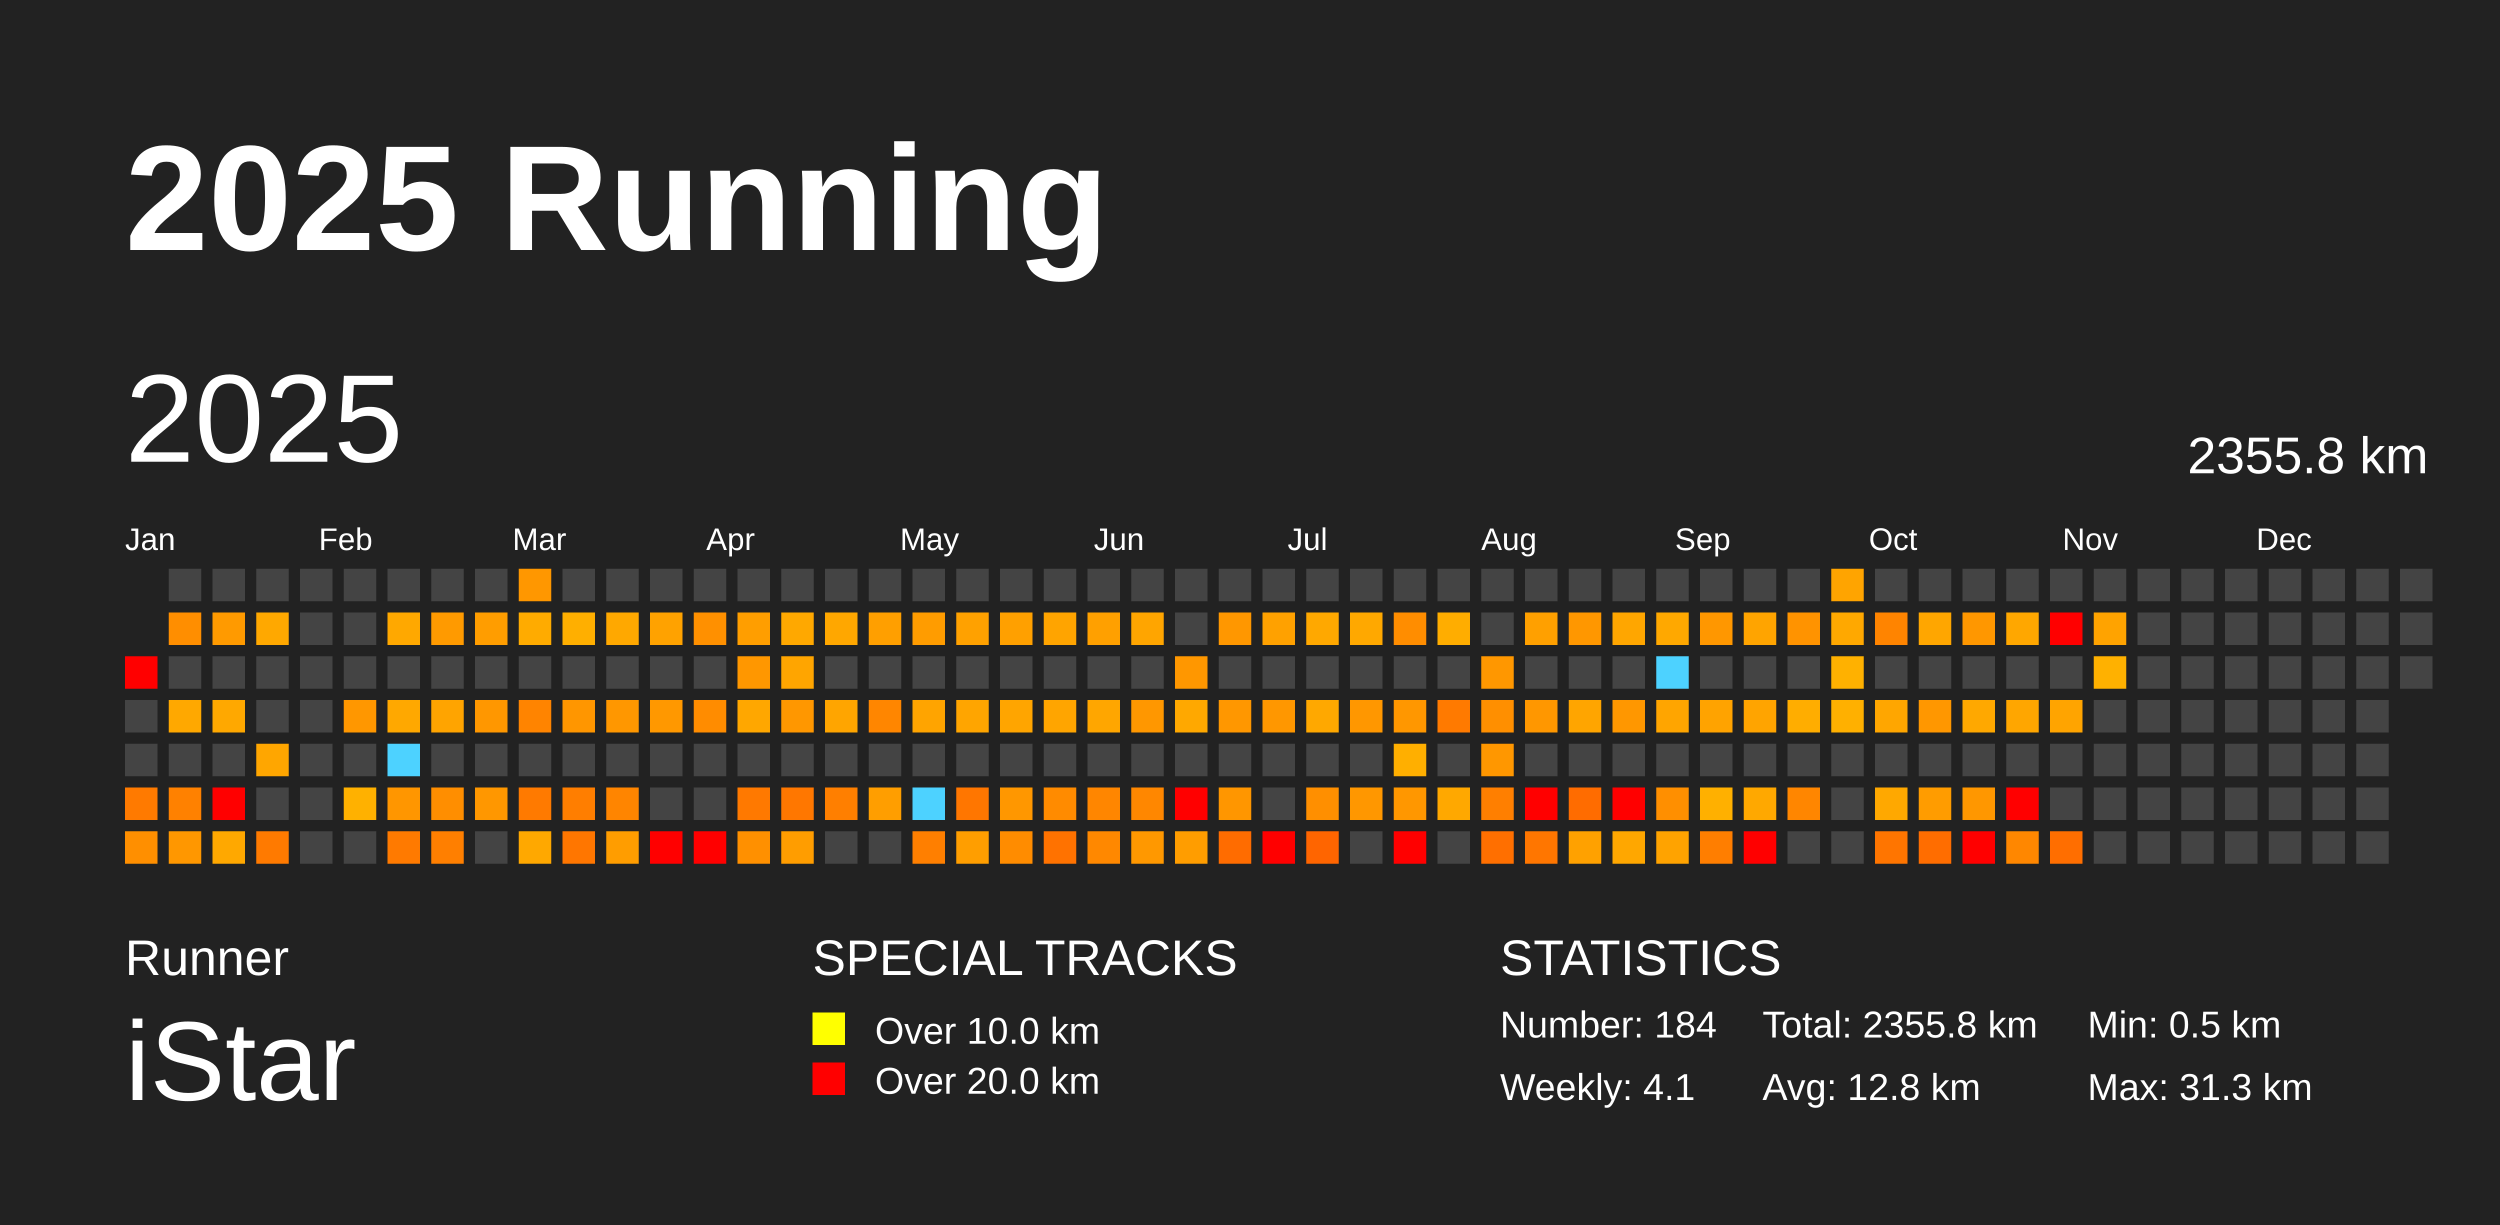
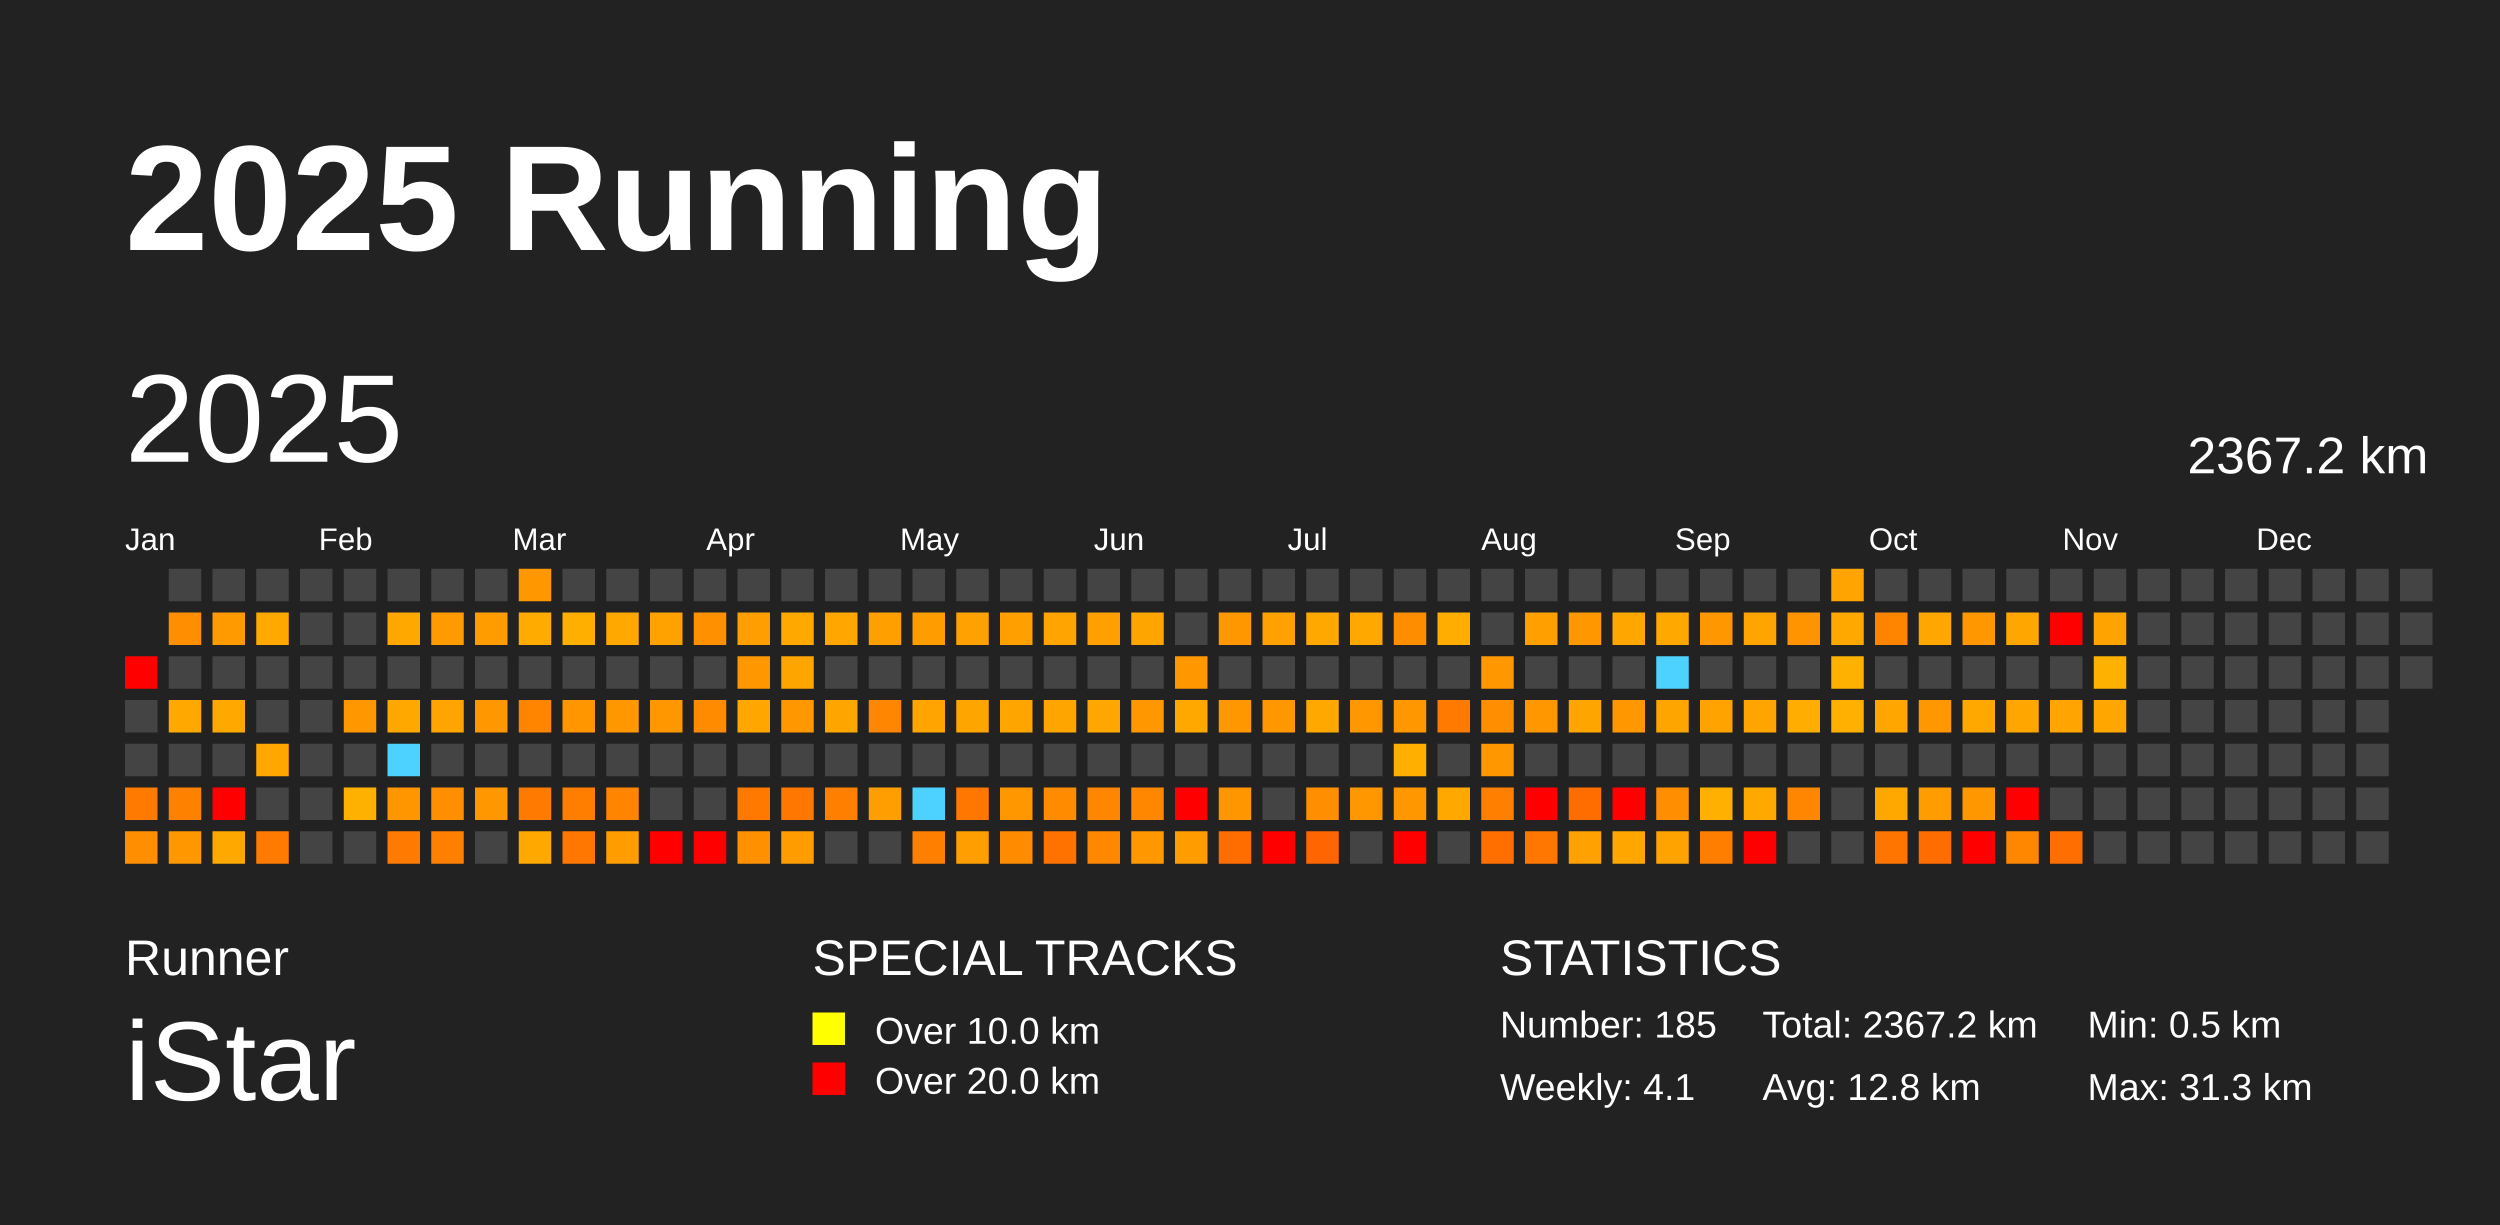
<svg xmlns="http://www.w3.org/2000/svg" baseProfile="full" height="98mm" version="1.1" viewBox="0,0,200,98" width="200mm">
  <defs />
  <rect fill="#222222" height="98" width="200" x="0" y="0" />
  <text fill="#FFFFFF" style="font-size:12px; font-family:Arial; font-weight:bold;" x="10" y="20">2025 Running</text>
  <text fill="#FFFFFF" style="font-size:4px; font-family:Arial" x="10" y="78">Runner</text>
  <text fill="#FFFFFF" style="font-size:9px; font-family:Arial" x="10" y="88">iStar</text>
  <text fill="#FFFFFF" style="font-size:4px; font-family:Arial" x="65" y="78">SPECIAL TRACKS</text>
  <rect fill="yellow" height="2.6" width="2.6" x="65" y="81" />
  <text fill="#FFFFFF" style="font-size:3px; font-family:Arial" x="70" y="83.5">Over 10.0 km</text>
  <rect fill="red" height="2.6" width="2.6" x="65" y="85" />
  <text fill="#FFFFFF" style="font-size:3px; font-family:Arial" x="70" y="87.5">Over 20.0 km</text>
  <text fill="#FFFFFF" style="font-size:4px; font-family:Arial" x="120" y="78">STATISTICS</text>
-   <text fill="#FFFFFF" style="font-size:3px; font-family:Arial" x="120" y="83">Number: 184</text>
+   <text fill="#FFFFFF" style="font-size:3px; font-family:Arial" x="120" y="83">Number: 185</text>
  <text fill="#FFFFFF" style="font-size:3px; font-family:Arial" x="120" y="88">Weekly: 4.1</text>
-   <text fill="#FFFFFF" style="font-size:3px; font-family:Arial" x="141" y="83">Total: 2355.8 km</text>
+   <text fill="#FFFFFF" style="font-size:3px; font-family:Arial" x="141" y="83">Total: 2367.2 km</text>
  <text fill="#FFFFFF" style="font-size:3px; font-family:Arial" x="141" y="88">Avg: 12.8 km</text>
  <text fill="#FFFFFF" style="font-size:3px; font-family:Arial" x="167" y="83">Min: 0.5 km</text>
  <text fill="#FFFFFF" style="font-size:3px; font-family:Arial" x="167" y="88">Max: 31.3 km</text>
  <text dominant-baseline="hanging" fill="#FFFFFF" style="font-size:10.0px; font-family:Arial;" x="10" y="30">2025</text>
-   <text dominant-baseline="hanging" fill="#FFFFFF" style="font-size:4.125px; font-family:Arial;" x="175" y="35">2355.8 km</text>
+   <text dominant-baseline="hanging" fill="#FFFFFF" style="font-size:4.125px; font-family:Arial;" x="175" y="35">2367.2 km</text>
  <text fill="#FFFFFF" style="font-size:2.5px; font-family:Arial" x="10.0" y="44">Jan</text>
  <text fill="#FFFFFF" style="font-size:2.5px; font-family:Arial" x="25.5" y="44">Feb</text>
  <text fill="#FFFFFF" style="font-size:2.5px; font-family:Arial" x="41.0" y="44">Mar</text>
  <text fill="#FFFFFF" style="font-size:2.5px; font-family:Arial" x="56.5" y="44">Apr</text>
  <text fill="#FFFFFF" style="font-size:2.5px; font-family:Arial" x="72.0" y="44">May</text>
  <text fill="#FFFFFF" style="font-size:2.5px; font-family:Arial" x="87.5" y="44">Jun</text>
  <text fill="#FFFFFF" style="font-size:2.5px; font-family:Arial" x="103.0" y="44">Jul</text>
  <text fill="#FFFFFF" style="font-size:2.5px; font-family:Arial" x="118.5" y="44">Aug</text>
  <text fill="#FFFFFF" style="font-size:2.5px; font-family:Arial" x="134.0" y="44">Sep</text>
  <text fill="#FFFFFF" style="font-size:2.5px; font-family:Arial" x="149.5" y="44">Oct</text>
  <text fill="#FFFFFF" style="font-size:2.5px; font-family:Arial" x="165.0" y="44">Nov</text>
  <text fill="#FFFFFF" style="font-size:2.5px; font-family:Arial" x="180.5" y="44">Dec</text>
  <rect fill="red" height="2.6" width="2.6" x="10.0" y="52.5" />
  <rect fill="#444444" height="2.6" width="2.6" x="10.0" y="56.0" />
  <rect fill="#444444" height="2.6" width="2.6" x="10.0" y="59.5" />
  <rect fill="#ff7a00" height="2.6" width="2.6" x="10.0" y="63.0" />
  <rect fill="#ff8f00" height="2.6" width="2.6" x="10.0" y="66.5" />
  <rect fill="#444444" height="2.6" width="2.6" x="13.5" y="45.5" />
  <rect fill="#ff8e00" height="2.6" width="2.6" x="13.5" y="49.0" />
  <rect fill="#444444" height="2.6" width="2.6" x="13.5" y="52.5" />
  <rect fill="#ffa800" height="2.6" width="2.6" x="13.5" y="56.0" />
  <rect fill="#444444" height="2.6" width="2.6" x="13.5" y="59.5" />
  <rect fill="#ff8100" height="2.6" width="2.6" x="13.5" y="63.0" />
  <rect fill="#ff9700" height="2.6" width="2.6" x="13.5" y="66.5" />
  <rect fill="#444444" height="2.6" width="2.6" x="17.0" y="45.5" />
  <rect fill="#ff9a00" height="2.6" width="2.6" x="17.0" y="49.0" />
  <rect fill="#444444" height="2.6" width="2.6" x="17.0" y="52.5" />
  <rect fill="#ffa800" height="2.6" width="2.6" x="17.0" y="56.0" />
  <rect fill="#444444" height="2.6" width="2.6" x="17.0" y="59.5" />
  <rect fill="red" height="2.6" width="2.6" x="17.0" y="63.0" />
  <rect fill="#ffa800" height="2.6" width="2.6" x="17.0" y="66.5" />
  <rect fill="#444444" height="2.6" width="2.6" x="20.5" y="45.5" />
  <rect fill="#ffa800" height="2.6" width="2.6" x="20.5" y="49.0" />
  <rect fill="#444444" height="2.6" width="2.6" x="20.5" y="52.5" />
  <rect fill="#444444" height="2.6" width="2.6" x="20.5" y="56.0" />
  <rect fill="#ffa600" height="2.6" width="2.6" x="20.5" y="59.5" />
  <rect fill="#444444" height="2.6" width="2.6" x="20.5" y="63.0" />
  <rect fill="#ff7a00" height="2.6" width="2.6" x="20.5" y="66.5" />
  <rect fill="#444444" height="2.6" width="2.6" x="24.0" y="45.5" />
  <rect fill="#444444" height="2.6" width="2.6" x="24.0" y="49.0" />
  <rect fill="#444444" height="2.6" width="2.6" x="24.0" y="52.5" />
  <rect fill="#444444" height="2.6" width="2.6" x="24.0" y="56.0" />
  <rect fill="#444444" height="2.6" width="2.6" x="24.0" y="59.5" />
  <rect fill="#444444" height="2.6" width="2.6" x="24.0" y="63.0" />
  <rect fill="#444444" height="2.6" width="2.6" x="24.0" y="66.5" />
  <rect fill="#444444" height="2.6" width="2.6" x="27.5" y="45.5" />
  <rect fill="#444444" height="2.6" width="2.6" x="27.5" y="49.0" />
  <rect fill="#444444" height="2.6" width="2.6" x="27.5" y="52.5" />
  <rect fill="#ff9700" height="2.6" width="2.6" x="27.5" y="56.0" />
  <rect fill="#444444" height="2.6" width="2.6" x="27.5" y="59.5" />
  <rect fill="#ffb100" height="2.6" width="2.6" x="27.5" y="63.0" />
  <rect fill="#444444" height="2.6" width="2.6" x="27.5" y="66.5" />
  <rect fill="#444444" height="2.6" width="2.6" x="31.0" y="45.5" />
  <rect fill="#ffa800" height="2.6" width="2.6" x="31.0" y="49.0" />
  <rect fill="#444444" height="2.6" width="2.6" x="31.0" y="52.5" />
  <rect fill="#ffa800" height="2.6" width="2.6" x="31.0" y="56.0" />
  <rect fill="#4dd2ff" height="2.6" width="2.6" x="31.0" y="59.5" />
  <rect fill="#ff9600" height="2.6" width="2.6" x="31.0" y="63.0" />
  <rect fill="#ff7a00" height="2.6" width="2.6" x="31.0" y="66.5" />
  <rect fill="#444444" height="2.6" width="2.6" x="34.5" y="45.5" />
  <rect fill="#ff9a00" height="2.6" width="2.6" x="34.5" y="49.0" />
  <rect fill="#444444" height="2.6" width="2.6" x="34.5" y="52.5" />
  <rect fill="#ffa400" height="2.6" width="2.6" x="34.5" y="56.0" />
  <rect fill="#444444" height="2.6" width="2.6" x="34.5" y="59.5" />
  <rect fill="#ff8e00" height="2.6" width="2.6" x="34.5" y="63.0" />
  <rect fill="#ff7f00" height="2.6" width="2.6" x="34.5" y="66.5" />
  <rect fill="#444444" height="2.6" width="2.6" x="38.0" y="45.5" />
  <rect fill="#ff9d00" height="2.6" width="2.6" x="38.0" y="49.0" />
  <rect fill="#444444" height="2.6" width="2.6" x="38.0" y="52.5" />
  <rect fill="#ff9700" height="2.6" width="2.6" x="38.0" y="56.0" />
  <rect fill="#444444" height="2.6" width="2.6" x="38.0" y="59.5" />
  <rect fill="#ff9700" height="2.6" width="2.6" x="38.0" y="63.0" />
  <rect fill="#444444" height="2.6" width="2.6" x="38.0" y="66.5" />
  <rect fill="#ff9700" height="2.6" width="2.6" x="41.5" y="45.5" />
  <rect fill="#ffab00" height="2.6" width="2.6" x="41.5" y="49.0" />
  <rect fill="#444444" height="2.6" width="2.6" x="41.5" y="52.5" />
  <rect fill="#ff8400" height="2.6" width="2.6" x="41.5" y="56.0" />
  <rect fill="#444444" height="2.6" width="2.6" x="41.5" y="59.5" />
  <rect fill="#ff7a00" height="2.6" width="2.6" x="41.5" y="63.0" />
  <rect fill="#ffa800" height="2.6" width="2.6" x="41.5" y="66.5" />
  <rect fill="#444444" height="2.6" width="2.6" x="45.0" y="45.5" />
  <rect fill="#ffaf00" height="2.6" width="2.6" x="45.0" y="49.0" />
  <rect fill="#444444" height="2.6" width="2.6" x="45.0" y="52.5" />
  <rect fill="#ff9600" height="2.6" width="2.6" x="45.0" y="56.0" />
  <rect fill="#444444" height="2.6" width="2.6" x="45.0" y="59.5" />
  <rect fill="#ff7e00" height="2.6" width="2.6" x="45.0" y="63.0" />
  <rect fill="#ff7600" height="2.6" width="2.6" x="45.0" y="66.5" />
  <rect fill="#444444" height="2.6" width="2.6" x="48.5" y="45.5" />
  <rect fill="#ffa800" height="2.6" width="2.6" x="48.5" y="49.0" />
  <rect fill="#444444" height="2.6" width="2.6" x="48.5" y="52.5" />
  <rect fill="#ff9700" height="2.6" width="2.6" x="48.5" y="56.0" />
  <rect fill="#444444" height="2.6" width="2.6" x="48.5" y="59.5" />
  <rect fill="#ff8500" height="2.6" width="2.6" x="48.5" y="63.0" />
  <rect fill="#ff9d00" height="2.6" width="2.6" x="48.5" y="66.5" />
  <rect fill="#444444" height="2.6" width="2.6" x="52.0" y="45.5" />
  <rect fill="#ffa200" height="2.6" width="2.6" x="52.0" y="49.0" />
  <rect fill="#444444" height="2.6" width="2.6" x="52.0" y="52.5" />
  <rect fill="#ff9800" height="2.6" width="2.6" x="52.0" y="56.0" />
  <rect fill="#444444" height="2.6" width="2.6" x="52.0" y="59.5" />
  <rect fill="#444444" height="2.6" width="2.6" x="52.0" y="63.0" />
  <rect fill="red" height="2.6" width="2.6" x="52.0" y="66.5" />
  <rect fill="#444444" height="2.6" width="2.6" x="55.5" y="45.5" />
  <rect fill="#ff9000" height="2.6" width="2.6" x="55.5" y="49.0" />
  <rect fill="#444444" height="2.6" width="2.6" x="55.5" y="52.5" />
  <rect fill="#ff8c00" height="2.6" width="2.6" x="55.5" y="56.0" />
  <rect fill="#444444" height="2.6" width="2.6" x="55.5" y="59.5" />
  <rect fill="#444444" height="2.6" width="2.6" x="55.5" y="63.0" />
  <rect fill="red" height="2.6" width="2.6" x="55.5" y="66.5" />
  <rect fill="#444444" height="2.6" width="2.6" x="59.0" y="45.5" />
  <rect fill="#ff9e00" height="2.6" width="2.6" x="59.0" y="49.0" />
  <rect fill="#ff9700" height="2.6" width="2.6" x="59.0" y="52.5" />
  <rect fill="#ffa700" height="2.6" width="2.6" x="59.0" y="56.0" />
  <rect fill="#444444" height="2.6" width="2.6" x="59.0" y="59.5" />
  <rect fill="#ff7900" height="2.6" width="2.6" x="59.0" y="63.0" />
  <rect fill="#ff9000" height="2.6" width="2.6" x="59.0" y="66.5" />
  <rect fill="#444444" height="2.6" width="2.6" x="62.5" y="45.5" />
  <rect fill="#ffa800" height="2.6" width="2.6" x="62.5" y="49.0" />
  <rect fill="#ffa500" height="2.6" width="2.6" x="62.5" y="52.5" />
  <rect fill="#ff9700" height="2.6" width="2.6" x="62.5" y="56.0" />
  <rect fill="#444444" height="2.6" width="2.6" x="62.5" y="59.5" />
  <rect fill="#ff7700" height="2.6" width="2.6" x="62.5" y="63.0" />
  <rect fill="#ff9d00" height="2.6" width="2.6" x="62.5" y="66.5" />
  <rect fill="#444444" height="2.6" width="2.6" x="66.0" y="45.5" />
  <rect fill="#ffa700" height="2.6" width="2.6" x="66.0" y="49.0" />
  <rect fill="#444444" height="2.6" width="2.6" x="66.0" y="52.5" />
  <rect fill="#ffa500" height="2.6" width="2.6" x="66.0" y="56.0" />
  <rect fill="#444444" height="2.6" width="2.6" x="66.0" y="59.5" />
  <rect fill="#ff7f00" height="2.6" width="2.6" x="66.0" y="63.0" />
  <rect fill="#444444" height="2.6" width="2.6" x="66.0" y="66.5" />
  <rect fill="#444444" height="2.6" width="2.6" x="69.5" y="45.5" />
  <rect fill="#ff9f00" height="2.6" width="2.6" x="69.5" y="49.0" />
  <rect fill="#444444" height="2.6" width="2.6" x="69.5" y="52.5" />
  <rect fill="#ff8600" height="2.6" width="2.6" x="69.5" y="56.0" />
  <rect fill="#444444" height="2.6" width="2.6" x="69.5" y="59.5" />
  <rect fill="#ff9e00" height="2.6" width="2.6" x="69.5" y="63.0" />
  <rect fill="#444444" height="2.6" width="2.6" x="69.5" y="66.5" />
  <rect fill="#444444" height="2.6" width="2.6" x="73.0" y="45.5" />
  <rect fill="#ff9c00" height="2.6" width="2.6" x="73.0" y="49.0" />
  <rect fill="#444444" height="2.6" width="2.6" x="73.0" y="52.5" />
  <rect fill="#ffa400" height="2.6" width="2.6" x="73.0" y="56.0" />
  <rect fill="#444444" height="2.6" width="2.6" x="73.0" y="59.5" />
  <rect fill="#4dd2ff" height="2.6" width="2.6" x="73.0" y="63.0" />
  <rect fill="#ff7f00" height="2.6" width="2.6" x="73.0" y="66.5" />
  <rect fill="#444444" height="2.6" width="2.6" x="76.5" y="45.5" />
  <rect fill="#ffa100" height="2.6" width="2.6" x="76.5" y="49.0" />
  <rect fill="#444444" height="2.6" width="2.6" x="76.5" y="52.5" />
  <rect fill="#ffa500" height="2.6" width="2.6" x="76.5" y="56.0" />
  <rect fill="#444444" height="2.6" width="2.6" x="76.5" y="59.5" />
  <rect fill="#ff7600" height="2.6" width="2.6" x="76.5" y="63.0" />
  <rect fill="#ff9e00" height="2.6" width="2.6" x="76.5" y="66.5" />
  <rect fill="#444444" height="2.6" width="2.6" x="80.0" y="45.5" />
  <rect fill="#ffa000" height="2.6" width="2.6" x="80.0" y="49.0" />
  <rect fill="#444444" height="2.6" width="2.6" x="80.0" y="52.5" />
  <rect fill="#ffa500" height="2.6" width="2.6" x="80.0" y="56.0" />
  <rect fill="#444444" height="2.6" width="2.6" x="80.0" y="59.5" />
  <rect fill="#ff9700" height="2.6" width="2.6" x="80.0" y="63.0" />
  <rect fill="#ff8c00" height="2.6" width="2.6" x="80.0" y="66.5" />
  <rect fill="#444444" height="2.6" width="2.6" x="83.5" y="45.5" />
  <rect fill="#ffa400" height="2.6" width="2.6" x="83.5" y="49.0" />
  <rect fill="#444444" height="2.6" width="2.6" x="83.5" y="52.5" />
  <rect fill="#ffa500" height="2.6" width="2.6" x="83.5" y="56.0" />
  <rect fill="#444444" height="2.6" width="2.6" x="83.5" y="59.5" />
  <rect fill="#ff8b00" height="2.6" width="2.6" x="83.5" y="63.0" />
  <rect fill="#ff7200" height="2.6" width="2.6" x="83.5" y="66.5" />
  <rect fill="#444444" height="2.6" width="2.6" x="87.0" y="45.5" />
  <rect fill="#ffa000" height="2.6" width="2.6" x="87.0" y="49.0" />
  <rect fill="#444444" height="2.6" width="2.6" x="87.0" y="52.5" />
  <rect fill="#ffa600" height="2.6" width="2.6" x="87.0" y="56.0" />
  <rect fill="#444444" height="2.6" width="2.6" x="87.0" y="59.5" />
  <rect fill="#ff8600" height="2.6" width="2.6" x="87.0" y="63.0" />
  <rect fill="#ff8800" height="2.6" width="2.6" x="87.0" y="66.5" />
  <rect fill="#444444" height="2.6" width="2.6" x="90.5" y="45.5" />
  <rect fill="#ffa500" height="2.6" width="2.6" x="90.5" y="49.0" />
  <rect fill="#444444" height="2.6" width="2.6" x="90.5" y="52.5" />
  <rect fill="#ff9700" height="2.6" width="2.6" x="90.5" y="56.0" />
  <rect fill="#444444" height="2.6" width="2.6" x="90.5" y="59.5" />
  <rect fill="#ff8700" height="2.6" width="2.6" x="90.5" y="63.0" />
  <rect fill="#ff9800" height="2.6" width="2.6" x="90.5" y="66.5" />
  <rect fill="#444444" height="2.6" width="2.6" x="94.0" y="45.5" />
  <rect fill="#444444" height="2.6" width="2.6" x="94.0" y="49.0" />
  <rect fill="#ff9700" height="2.6" width="2.6" x="94.0" y="52.5" />
  <rect fill="#ffa800" height="2.6" width="2.6" x="94.0" y="56.0" />
  <rect fill="#444444" height="2.6" width="2.6" x="94.0" y="59.5" />
  <rect fill="red" height="2.6" width="2.6" x="94.0" y="63.0" />
  <rect fill="#ff9d00" height="2.6" width="2.6" x="94.0" y="66.5" />
  <rect fill="#444444" height="2.6" width="2.6" x="97.5" y="45.5" />
  <rect fill="#ff9700" height="2.6" width="2.6" x="97.5" y="49.0" />
  <rect fill="#444444" height="2.6" width="2.6" x="97.5" y="52.5" />
  <rect fill="#ff9700" height="2.6" width="2.6" x="97.5" y="56.0" />
  <rect fill="#444444" height="2.6" width="2.6" x="97.5" y="59.5" />
  <rect fill="#ff9600" height="2.6" width="2.6" x="97.5" y="63.0" />
  <rect fill="#ff6c00" height="2.6" width="2.6" x="97.5" y="66.5" />
  <rect fill="#444444" height="2.6" width="2.6" x="101.0" y="45.5" />
  <rect fill="#ffa100" height="2.6" width="2.6" x="101.0" y="49.0" />
  <rect fill="#444444" height="2.6" width="2.6" x="101.0" y="52.5" />
  <rect fill="#ff9700" height="2.6" width="2.6" x="101.0" y="56.0" />
  <rect fill="#444444" height="2.6" width="2.6" x="101.0" y="59.5" />
  <rect fill="#444444" height="2.6" width="2.6" x="101.0" y="63.0" />
  <rect fill="red" height="2.6" width="2.6" x="101.0" y="66.5" />
  <rect fill="#444444" height="2.6" width="2.6" x="104.5" y="45.5" />
  <rect fill="#ffa800" height="2.6" width="2.6" x="104.5" y="49.0" />
  <rect fill="#444444" height="2.6" width="2.6" x="104.5" y="52.5" />
  <rect fill="#ffa800" height="2.6" width="2.6" x="104.5" y="56.0" />
  <rect fill="#444444" height="2.6" width="2.6" x="104.5" y="59.5" />
  <rect fill="#ff8f00" height="2.6" width="2.6" x="104.5" y="63.0" />
  <rect fill="#ff6500" height="2.6" width="2.6" x="104.5" y="66.5" />
  <rect fill="#444444" height="2.6" width="2.6" x="108.0" y="45.5" />
  <rect fill="#ffa800" height="2.6" width="2.6" x="108.0" y="49.0" />
  <rect fill="#444444" height="2.6" width="2.6" x="108.0" y="52.5" />
  <rect fill="#ff9700" height="2.6" width="2.6" x="108.0" y="56.0" />
  <rect fill="#444444" height="2.6" width="2.6" x="108.0" y="59.5" />
  <rect fill="#ff9700" height="2.6" width="2.6" x="108.0" y="63.0" />
  <rect fill="#444444" height="2.6" width="2.6" x="108.0" y="66.5" />
  <rect fill="#444444" height="2.6" width="2.6" x="111.5" y="45.5" />
  <rect fill="#ff8d00" height="2.6" width="2.6" x="111.5" y="49.0" />
  <rect fill="#444444" height="2.6" width="2.6" x="111.5" y="52.5" />
  <rect fill="#ff9700" height="2.6" width="2.6" x="111.5" y="56.0" />
  <rect fill="#ffaf00" height="2.6" width="2.6" x="111.5" y="59.5" />
  <rect fill="#ff9700" height="2.6" width="2.6" x="111.5" y="63.0" />
  <rect fill="red" height="2.6" width="2.6" x="111.5" y="66.5" />
  <rect fill="#444444" height="2.6" width="2.6" x="115.0" y="45.5" />
  <rect fill="#ffad00" height="2.6" width="2.6" x="115.0" y="49.0" />
  <rect fill="#444444" height="2.6" width="2.6" x="115.0" y="52.5" />
  <rect fill="#ff7a00" height="2.6" width="2.6" x="115.0" y="56.0" />
  <rect fill="#444444" height="2.6" width="2.6" x="115.0" y="59.5" />
  <rect fill="#ffa800" height="2.6" width="2.6" x="115.0" y="63.0" />
  <rect fill="#444444" height="2.6" width="2.6" x="115.0" y="66.5" />
  <rect fill="#444444" height="2.6" width="2.6" x="118.5" y="45.5" />
  <rect fill="#444444" height="2.6" width="2.6" x="118.5" y="49.0" />
  <rect fill="#ff9700" height="2.6" width="2.6" x="118.5" y="52.5" />
  <rect fill="#ff8f00" height="2.6" width="2.6" x="118.5" y="56.0" />
  <rect fill="#ff9700" height="2.6" width="2.6" x="118.5" y="59.5" />
  <rect fill="#ff7f00" height="2.6" width="2.6" x="118.5" y="63.0" />
  <rect fill="#ff6f00" height="2.6" width="2.6" x="118.5" y="66.5" />
  <rect fill="#444444" height="2.6" width="2.6" x="122.0" y="45.5" />
  <rect fill="#ffa000" height="2.6" width="2.6" x="122.0" y="49.0" />
  <rect fill="#444444" height="2.6" width="2.6" x="122.0" y="52.5" />
  <rect fill="#ff9700" height="2.6" width="2.6" x="122.0" y="56.0" />
  <rect fill="#444444" height="2.6" width="2.6" x="122.0" y="59.5" />
  <rect fill="red" height="2.6" width="2.6" x="122.0" y="63.0" />
  <rect fill="#ff7600" height="2.6" width="2.6" x="122.0" y="66.5" />
  <rect fill="#444444" height="2.6" width="2.6" x="125.5" y="45.5" />
  <rect fill="#ff9700" height="2.6" width="2.6" x="125.5" y="49.0" />
  <rect fill="#444444" height="2.6" width="2.6" x="125.5" y="52.5" />
  <rect fill="#ffa500" height="2.6" width="2.6" x="125.5" y="56.0" />
  <rect fill="#444444" height="2.6" width="2.6" x="125.5" y="59.5" />
  <rect fill="#ff6c00" height="2.6" width="2.6" x="125.5" y="63.0" />
  <rect fill="#ffa100" height="2.6" width="2.6" x="125.5" y="66.5" />
  <rect fill="#444444" height="2.6" width="2.6" x="129.0" y="45.5" />
  <rect fill="#ffa600" height="2.6" width="2.6" x="129.0" y="49.0" />
  <rect fill="#444444" height="2.6" width="2.6" x="129.0" y="52.5" />
  <rect fill="#ff9700" height="2.6" width="2.6" x="129.0" y="56.0" />
  <rect fill="#444444" height="2.6" width="2.6" x="129.0" y="59.5" />
  <rect fill="red" height="2.6" width="2.6" x="129.0" y="63.0" />
  <rect fill="#ffa700" height="2.6" width="2.6" x="129.0" y="66.5" />
  <rect fill="#444444" height="2.6" width="2.6" x="132.5" y="45.5" />
  <rect fill="#ffa800" height="2.6" width="2.6" x="132.5" y="49.0" />
  <rect fill="#4dd2ff" height="2.6" width="2.6" x="132.5" y="52.5" />
  <rect fill="#ffa500" height="2.6" width="2.6" x="132.5" y="56.0" />
  <rect fill="#444444" height="2.6" width="2.6" x="132.5" y="59.5" />
  <rect fill="#ff8f00" height="2.6" width="2.6" x="132.5" y="63.0" />
  <rect fill="#ffa300" height="2.6" width="2.6" x="132.5" y="66.5" />
  <rect fill="#444444" height="2.6" width="2.6" x="136.0" y="45.5" />
  <rect fill="#ff9700" height="2.6" width="2.6" x="136.0" y="49.0" />
  <rect fill="#444444" height="2.6" width="2.6" x="136.0" y="52.5" />
  <rect fill="#ffa300" height="2.6" width="2.6" x="136.0" y="56.0" />
  <rect fill="#444444" height="2.6" width="2.6" x="136.0" y="59.5" />
  <rect fill="#ffb000" height="2.6" width="2.6" x="136.0" y="63.0" />
  <rect fill="#ff7e00" height="2.6" width="2.6" x="136.0" y="66.5" />
  <rect fill="#444444" height="2.6" width="2.6" x="139.5" y="45.5" />
  <rect fill="#ffa400" height="2.6" width="2.6" x="139.5" y="49.0" />
  <rect fill="#444444" height="2.6" width="2.6" x="139.5" y="52.5" />
  <rect fill="#ffa400" height="2.6" width="2.6" x="139.5" y="56.0" />
  <rect fill="#444444" height="2.6" width="2.6" x="139.5" y="59.5" />
  <rect fill="#ffa800" height="2.6" width="2.6" x="139.5" y="63.0" />
  <rect fill="red" height="2.6" width="2.6" x="139.5" y="66.5" />
  <rect fill="#444444" height="2.6" width="2.6" x="143.0" y="45.5" />
  <rect fill="#ff9300" height="2.6" width="2.6" x="143.0" y="49.0" />
  <rect fill="#444444" height="2.6" width="2.6" x="143.0" y="52.5" />
  <rect fill="#ffad00" height="2.6" width="2.6" x="143.0" y="56.0" />
  <rect fill="#444444" height="2.6" width="2.6" x="143.0" y="59.5" />
  <rect fill="#ff8600" height="2.6" width="2.6" x="143.0" y="63.0" />
  <rect fill="#444444" height="2.6" width="2.6" x="143.0" y="66.5" />
  <rect fill="#ffa400" height="2.6" width="2.6" x="146.5" y="45.5" />
  <rect fill="#ffa800" height="2.6" width="2.6" x="146.5" y="49.0" />
  <rect fill="#ffb100" height="2.6" width="2.6" x="146.5" y="52.5" />
  <rect fill="#ffb000" height="2.6" width="2.6" x="146.5" y="56.0" />
  <rect fill="#444444" height="2.6" width="2.6" x="146.5" y="59.5" />
  <rect fill="#444444" height="2.6" width="2.6" x="146.5" y="63.0" />
  <rect fill="#444444" height="2.6" width="2.6" x="146.5" y="66.5" />
  <rect fill="#444444" height="2.6" width="2.6" x="150.0" y="45.5" />
  <rect fill="#ff8400" height="2.6" width="2.6" x="150.0" y="49.0" />
  <rect fill="#444444" height="2.6" width="2.6" x="150.0" y="52.5" />
  <rect fill="#ffa600" height="2.6" width="2.6" x="150.0" y="56.0" />
  <rect fill="#444444" height="2.6" width="2.6" x="150.0" y="59.5" />
  <rect fill="#ffa800" height="2.6" width="2.6" x="150.0" y="63.0" />
  <rect fill="#ff7500" height="2.6" width="2.6" x="150.0" y="66.5" />
  <rect fill="#444444" height="2.6" width="2.6" x="153.5" y="45.5" />
  <rect fill="#ffa600" height="2.6" width="2.6" x="153.5" y="49.0" />
  <rect fill="#444444" height="2.6" width="2.6" x="153.5" y="52.5" />
  <rect fill="#ff9700" height="2.6" width="2.6" x="153.5" y="56.0" />
  <rect fill="#444444" height="2.6" width="2.6" x="153.5" y="59.5" />
  <rect fill="#ff9c00" height="2.6" width="2.6" x="153.5" y="63.0" />
  <rect fill="#ff6d00" height="2.6" width="2.6" x="153.5" y="66.5" />
  <rect fill="#444444" height="2.6" width="2.6" x="157.0" y="45.5" />
  <rect fill="#ff9700" height="2.6" width="2.6" x="157.0" y="49.0" />
  <rect fill="#444444" height="2.6" width="2.6" x="157.0" y="52.5" />
  <rect fill="#ffa800" height="2.6" width="2.6" x="157.0" y="56.0" />
  <rect fill="#444444" height="2.6" width="2.6" x="157.0" y="59.5" />
  <rect fill="#ff9700" height="2.6" width="2.6" x="157.0" y="63.0" />
  <rect fill="red" height="2.6" width="2.6" x="157.0" y="66.5" />
  <rect fill="#444444" height="2.6" width="2.6" x="160.5" y="45.5" />
  <rect fill="#ffa700" height="2.6" width="2.6" x="160.5" y="49.0" />
  <rect fill="#444444" height="2.6" width="2.6" x="160.5" y="52.5" />
  <rect fill="#ffa600" height="2.6" width="2.6" x="160.5" y="56.0" />
  <rect fill="#444444" height="2.6" width="2.6" x="160.5" y="59.5" />
  <rect fill="red" height="2.6" width="2.6" x="160.5" y="63.0" />
  <rect fill="#ff8700" height="2.6" width="2.6" x="160.5" y="66.5" />
  <rect fill="#444444" height="2.6" width="2.6" x="164.0" y="45.5" />
  <rect fill="red" height="2.6" width="2.6" x="164.0" y="49.0" />
  <rect fill="#444444" height="2.6" width="2.6" x="164.0" y="52.5" />
  <rect fill="#ffa400" height="2.6" width="2.6" x="164.0" y="56.0" />
  <rect fill="#444444" height="2.6" width="2.6" x="164.0" y="59.5" />
  <rect fill="#444444" height="2.6" width="2.6" x="164.0" y="63.0" />
  <rect fill="#ff6e00" height="2.6" width="2.6" x="164.0" y="66.5" />
  <rect fill="#444444" height="2.6" width="2.6" x="167.5" y="45.5" />
  <rect fill="#ffa300" height="2.6" width="2.6" x="167.5" y="49.0" />
  <rect fill="#ffb100" height="2.6" width="2.6" x="167.5" y="52.5" />
-   <rect fill="#444444" height="2.6" width="2.6" x="167.5" y="56.0" />
+   <rect fill="#ffa600" height="2.6" width="2.6" x="167.5" y="56.0" />
  <rect fill="#444444" height="2.6" width="2.6" x="167.5" y="59.5" />
  <rect fill="#444444" height="2.6" width="2.6" x="167.5" y="63.0" />
  <rect fill="#444444" height="2.6" width="2.6" x="167.5" y="66.5" />
  <rect fill="#444444" height="2.6" width="2.6" x="171.0" y="45.5" />
  <rect fill="#444444" height="2.6" width="2.6" x="171.0" y="49.0" />
  <rect fill="#444444" height="2.6" width="2.6" x="171.0" y="52.5" />
  <rect fill="#444444" height="2.6" width="2.6" x="171.0" y="56.0" />
  <rect fill="#444444" height="2.6" width="2.6" x="171.0" y="59.5" />
  <rect fill="#444444" height="2.6" width="2.6" x="171.0" y="63.0" />
  <rect fill="#444444" height="2.6" width="2.6" x="171.0" y="66.5" />
  <rect fill="#444444" height="2.6" width="2.6" x="174.5" y="45.5" />
  <rect fill="#444444" height="2.6" width="2.6" x="174.5" y="49.0" />
  <rect fill="#444444" height="2.6" width="2.6" x="174.5" y="52.5" />
  <rect fill="#444444" height="2.6" width="2.6" x="174.5" y="56.0" />
  <rect fill="#444444" height="2.6" width="2.6" x="174.5" y="59.5" />
  <rect fill="#444444" height="2.6" width="2.6" x="174.5" y="63.0" />
  <rect fill="#444444" height="2.6" width="2.6" x="174.5" y="66.5" />
  <rect fill="#444444" height="2.6" width="2.6" x="178.0" y="45.5" />
  <rect fill="#444444" height="2.6" width="2.6" x="178.0" y="49.0" />
  <rect fill="#444444" height="2.6" width="2.6" x="178.0" y="52.5" />
  <rect fill="#444444" height="2.6" width="2.6" x="178.0" y="56.0" />
  <rect fill="#444444" height="2.6" width="2.6" x="178.0" y="59.5" />
  <rect fill="#444444" height="2.6" width="2.6" x="178.0" y="63.0" />
  <rect fill="#444444" height="2.6" width="2.6" x="178.0" y="66.5" />
  <rect fill="#444444" height="2.6" width="2.6" x="181.5" y="45.5" />
  <rect fill="#444444" height="2.6" width="2.6" x="181.5" y="49.0" />
  <rect fill="#444444" height="2.6" width="2.6" x="181.5" y="52.5" />
  <rect fill="#444444" height="2.6" width="2.6" x="181.5" y="56.0" />
  <rect fill="#444444" height="2.6" width="2.6" x="181.5" y="59.5" />
  <rect fill="#444444" height="2.6" width="2.6" x="181.5" y="63.0" />
  <rect fill="#444444" height="2.6" width="2.6" x="181.5" y="66.5" />
  <rect fill="#444444" height="2.6" width="2.6" x="185.0" y="45.5" />
  <rect fill="#444444" height="2.6" width="2.6" x="185.0" y="49.0" />
  <rect fill="#444444" height="2.6" width="2.6" x="185.0" y="52.5" />
  <rect fill="#444444" height="2.6" width="2.6" x="185.0" y="56.0" />
  <rect fill="#444444" height="2.6" width="2.6" x="185.0" y="59.5" />
  <rect fill="#444444" height="2.6" width="2.6" x="185.0" y="63.0" />
  <rect fill="#444444" height="2.6" width="2.6" x="185.0" y="66.5" />
  <rect fill="#444444" height="2.6" width="2.6" x="188.5" y="45.5" />
  <rect fill="#444444" height="2.6" width="2.6" x="188.5" y="49.0" />
  <rect fill="#444444" height="2.6" width="2.6" x="188.5" y="52.5" />
  <rect fill="#444444" height="2.6" width="2.6" x="188.5" y="56.0" />
  <rect fill="#444444" height="2.6" width="2.6" x="188.5" y="59.5" />
  <rect fill="#444444" height="2.6" width="2.6" x="188.5" y="63.0" />
  <rect fill="#444444" height="2.6" width="2.6" x="188.5" y="66.5" />
  <rect fill="#444444" height="2.6" width="2.6" x="192.0" y="45.5" />
  <rect fill="#444444" height="2.6" width="2.6" x="192.0" y="49.0" />
  <rect fill="#444444" height="2.6" width="2.6" x="192.0" y="52.5" />
</svg>
